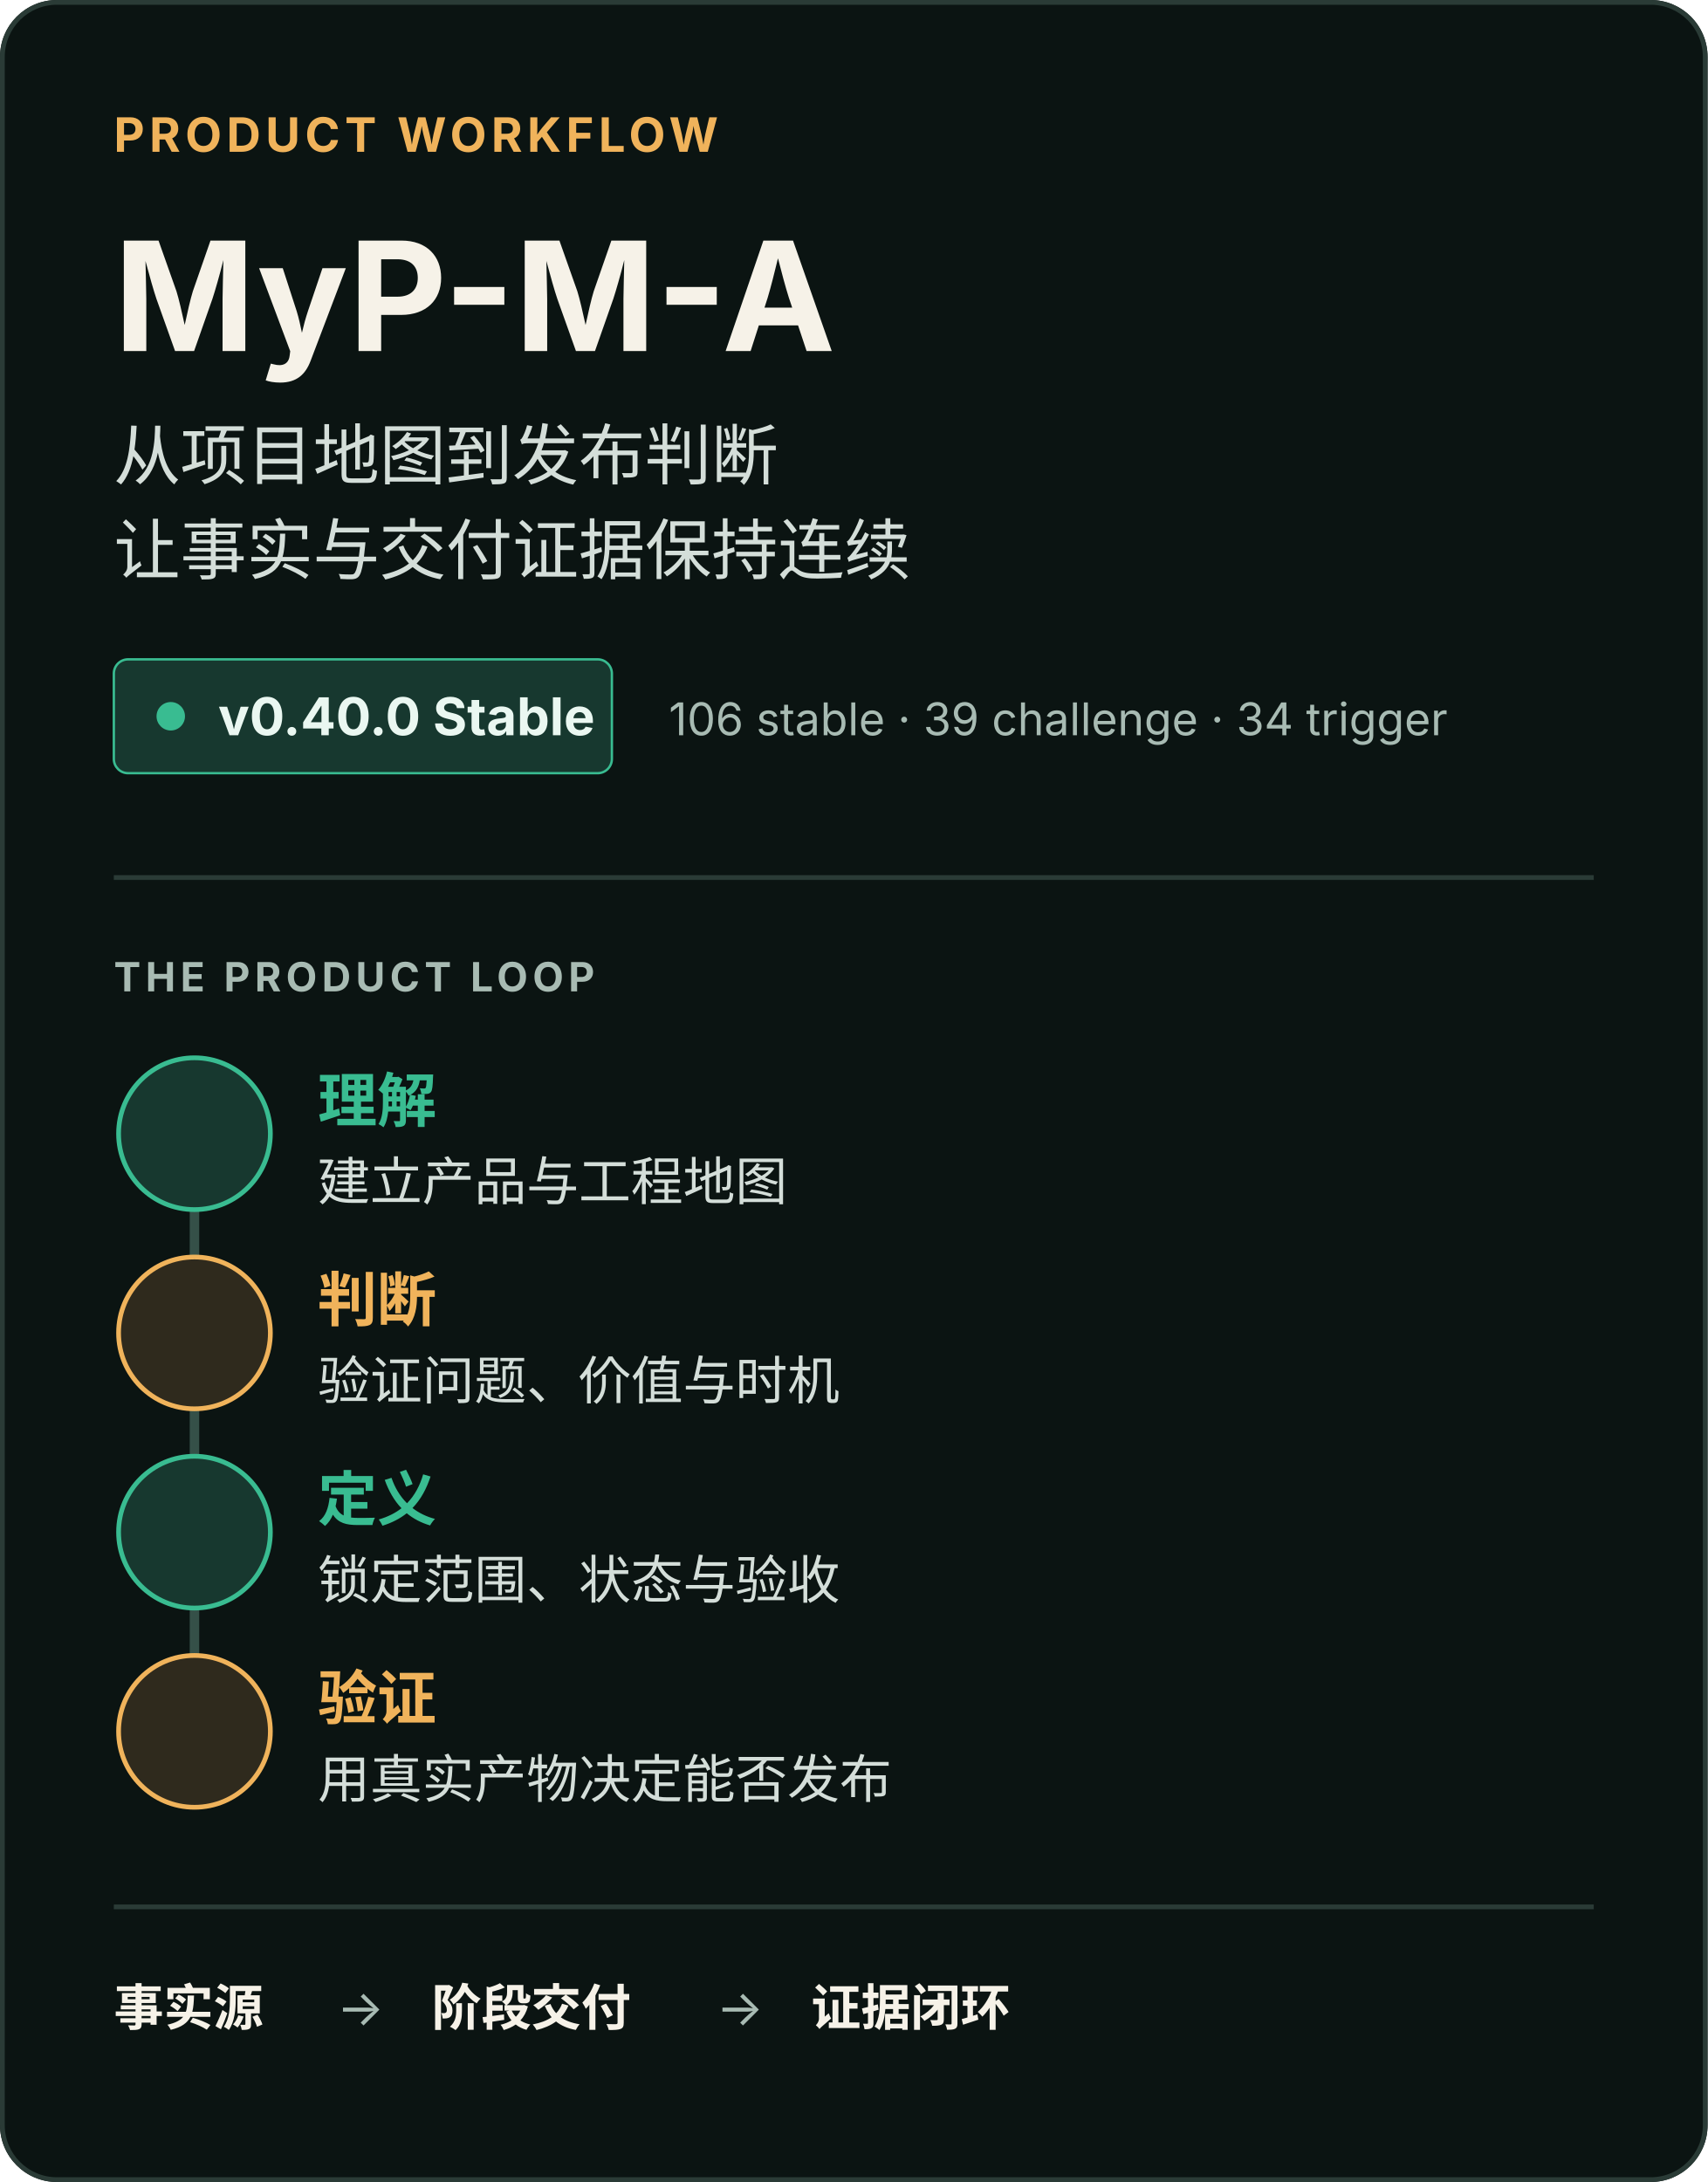
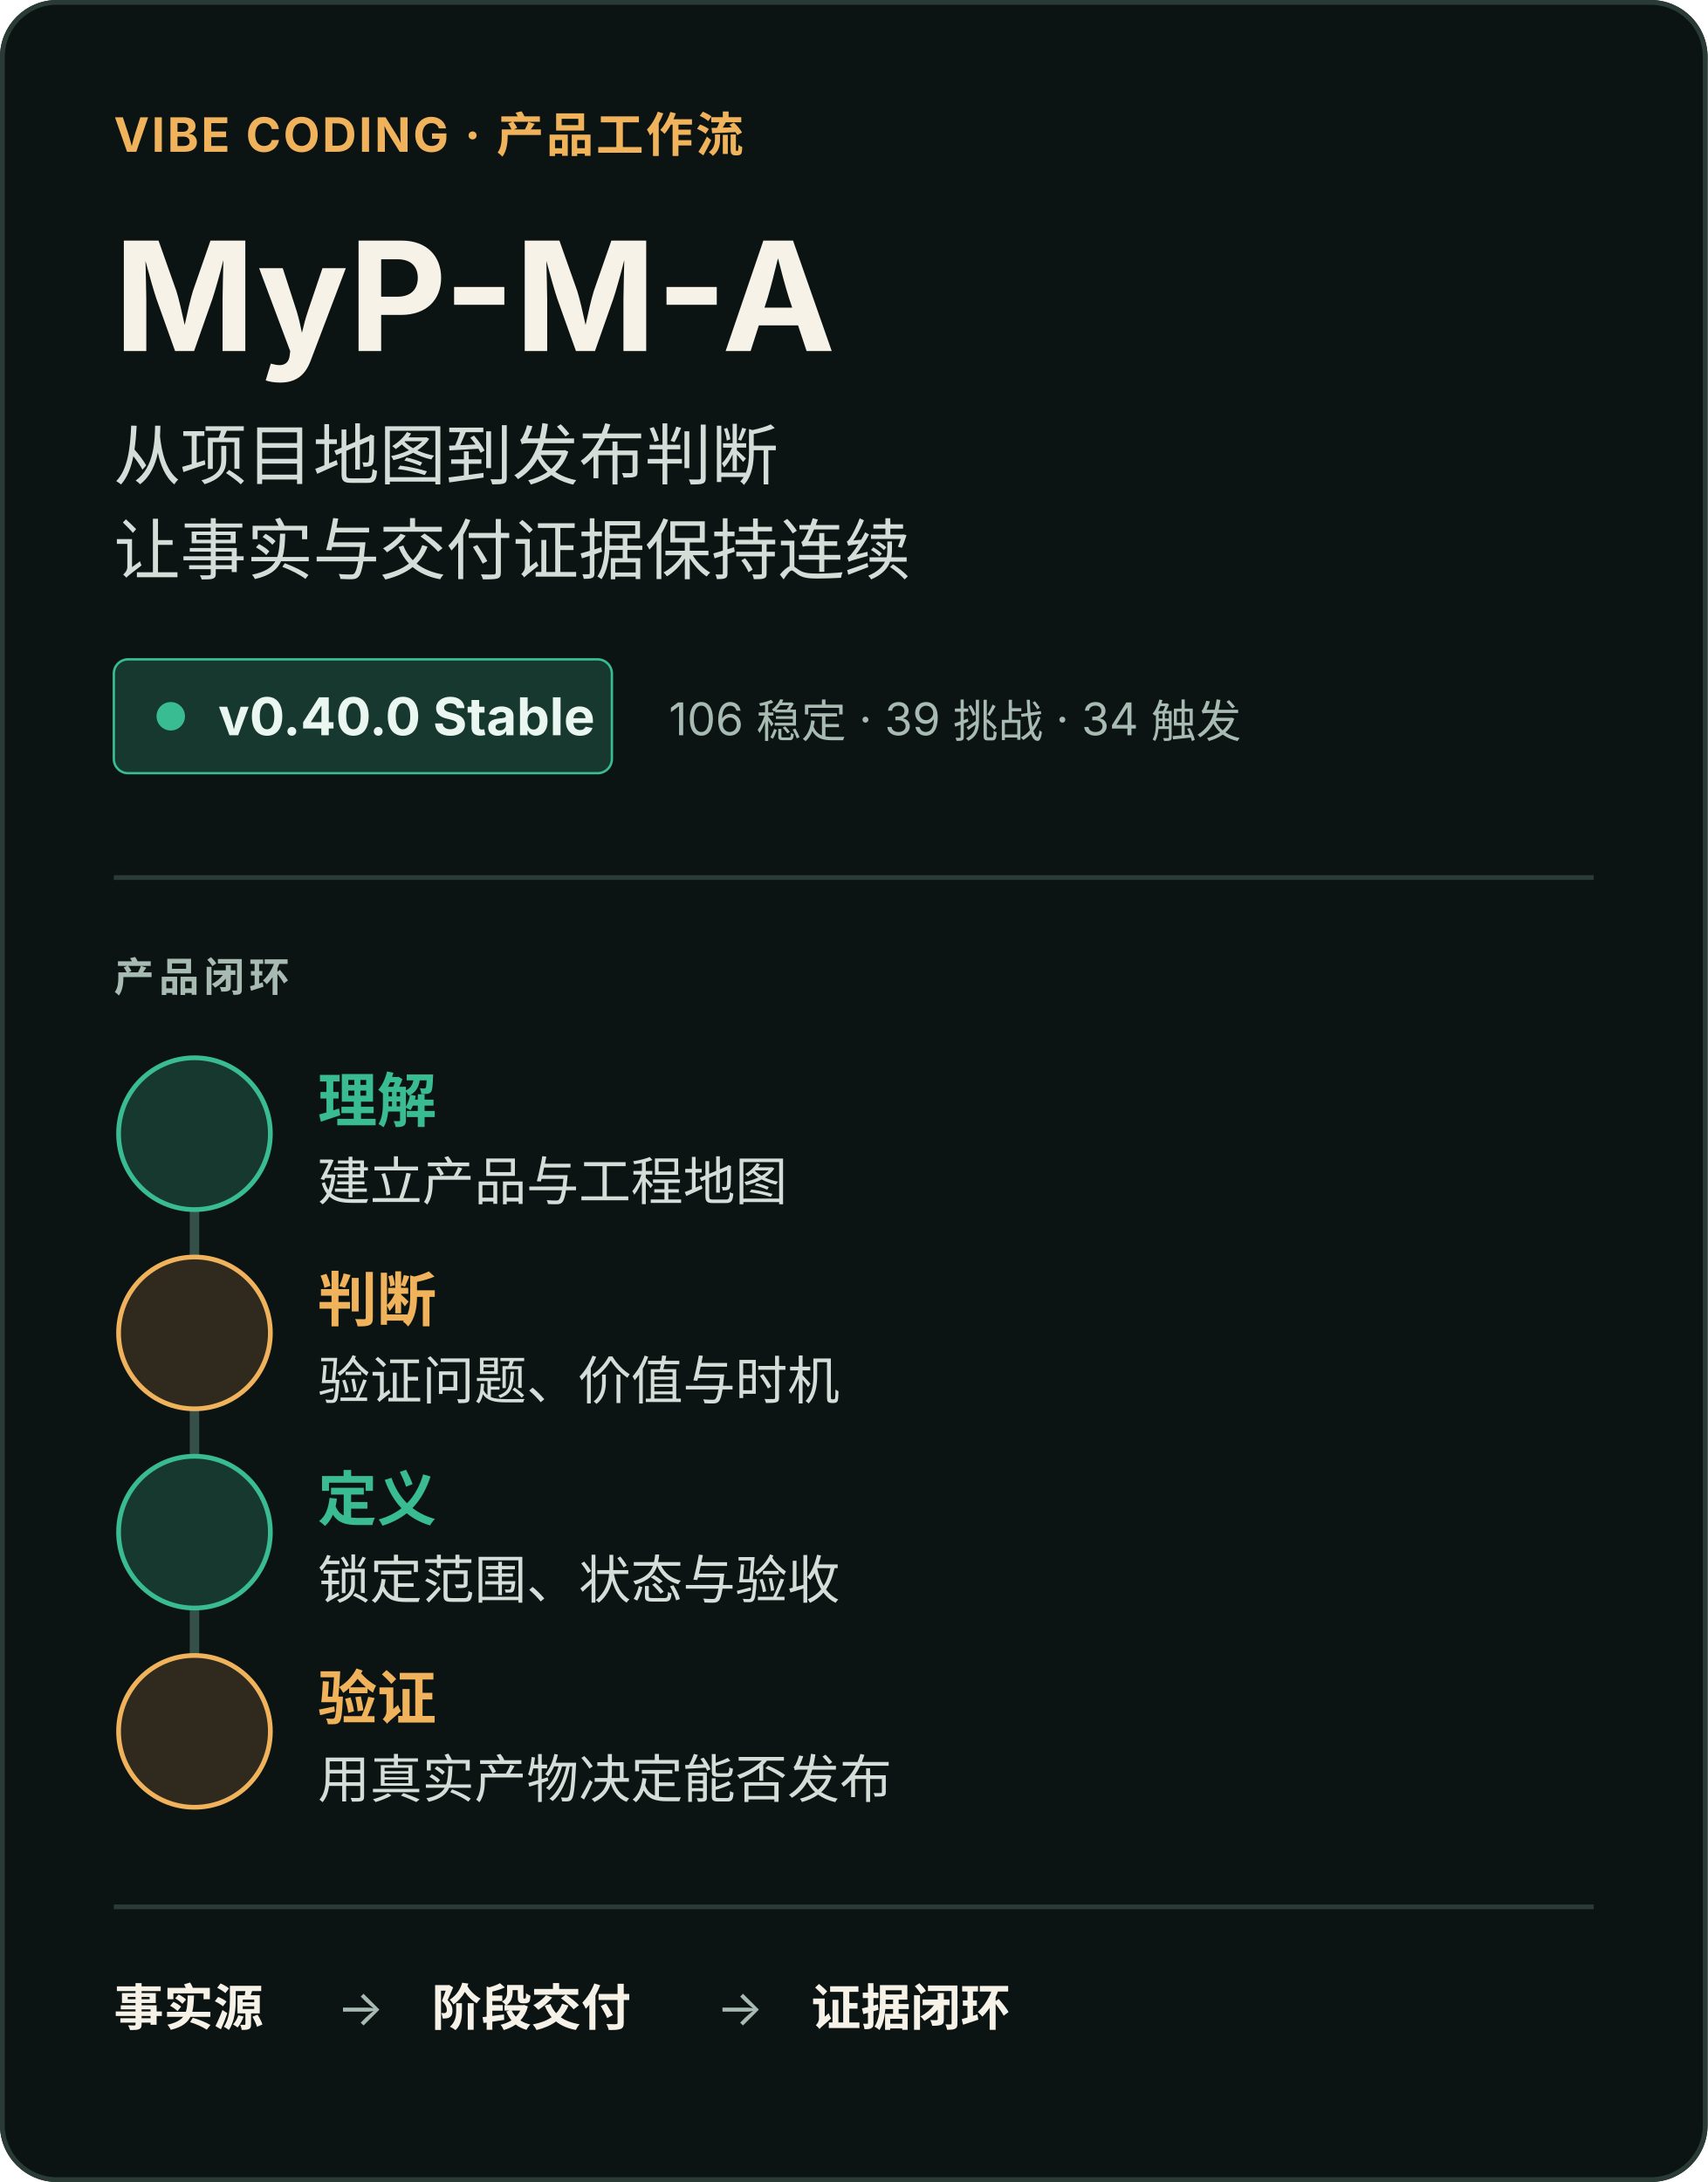
<svg xmlns="http://www.w3.org/2000/svg" width="720" height="920" viewBox="0 0 720 920" role="img" aria-labelledby="title desc">
  <rect width="720" height="920" rx="24" fill="#0B1412" />
  <rect x="1" y="1" width="718" height="918" rx="23" fill="none" stroke="#2A3B36" stroke-width="2" />
  <g font-family="-apple-system, BlinkMacSystemFont, 'Segoe UI', 'PingFang SC', 'Microsoft YaHei', sans-serif">
-     <text x="48" y="64" fill="#F0B35B" font-size="20" font-weight="700" letter-spacing="2">PRODUCT WORKFLOW</text>
+     <text x="48" y="64" fill="#F0B35B" font-size="20" font-weight="700" letter-spacing="1">VIBE CODING · 产品工作流</text>
    <text x="48" y="148" fill="#F6F2E8" font-size="64" font-weight="750">MyP-M-A</text>
    <text x="48" y="202" fill="#D4DED9" font-size="28">从项目地图到发布判断</text>
    <text x="48" y="242" fill="#D4DED9" font-size="28">让事实与交付证据保持连续</text>
    <g transform="translate(48 278)">
      <rect width="210" height="48" rx="6" fill="#17382F" stroke="#39BC91" />
      <circle cx="24" cy="24" r="6" fill="#39BC91" />
      <text x="44" y="32" fill="#EAF7F1" font-size="22" font-weight="700">v0.40.0 Stable</text>
    </g>
-     <text x="282" y="310" fill="#A8BBB3" font-size="19">106 stable · 39 challenge · 34 trigger</text>
+     <text x="282" y="310" fill="#A8BBB3" font-size="19">106 稳定 · 39 挑战 · 34 触发</text>
    <line x1="48" y1="370" x2="672" y2="370" stroke="#2A3B36" stroke-width="2" />
-     <text x="48" y="418" fill="#A8BBB3" font-size="17" font-weight="700" letter-spacing="2">THE PRODUCT LOOP</text>
+     <text x="48" y="418" fill="#A8BBB3" font-size="17" font-weight="700" letter-spacing="2">产品闭环</text>
    <line x1="82" y1="462" x2="82" y2="748" stroke="#355048" stroke-width="4" />
    <g transform="translate(48 444)">
      <circle cx="34" cy="34" r="32" fill="#17382F" stroke="#39BC91" stroke-width="2" />
      <text x="86" y="29" fill="#39BC91" font-size="25" font-weight="700">理解</text>
      <text x="86" y="62" fill="#D4DED9" font-size="22">建立产品与工程地图</text>
    </g>
    <g transform="translate(48 528)">
      <circle cx="34" cy="34" r="32" fill="#2F2A1D" stroke="#F0B35B" stroke-width="2" />
      <text x="86" y="29" fill="#F0B35B" font-size="25" font-weight="700">判断</text>
      <text x="86" y="62" fill="#D4DED9" font-size="22">验证问题、价值与时机</text>
    </g>
    <g transform="translate(48 612)">
      <circle cx="34" cy="34" r="32" fill="#17382F" stroke="#39BC91" stroke-width="2" />
      <text x="86" y="29" fill="#39BC91" font-size="25" font-weight="700">定义</text>
      <text x="86" y="62" fill="#D4DED9" font-size="22">锁定范围、状态与验收</text>
    </g>
    <g transform="translate(48 696)">
      <circle cx="34" cy="34" r="32" fill="#2F2A1D" stroke="#F0B35B" stroke-width="2" />
      <text x="86" y="29" fill="#F0B35B" font-size="25" font-weight="700">验证</text>
      <text x="86" y="62" fill="#D4DED9" font-size="22">用真实产物决定能否发布</text>
    </g>
    <line x1="48" y1="804" x2="672" y2="804" stroke="#2A3B36" stroke-width="2" />
    <text x="48" y="854" fill="#F6F2E8" font-size="21" font-weight="700">事实源</text>
    <text x="142" y="854" fill="#A8BBB3" font-size="21">→</text>
    <text x="182" y="854" fill="#F6F2E8" font-size="21" font-weight="700">阶段交付</text>
    <text x="302" y="854" fill="#A8BBB3" font-size="21">→</text>
    <text x="342" y="854" fill="#F6F2E8" font-size="21" font-weight="700">证据闭环</text>
  </g>
</svg>
